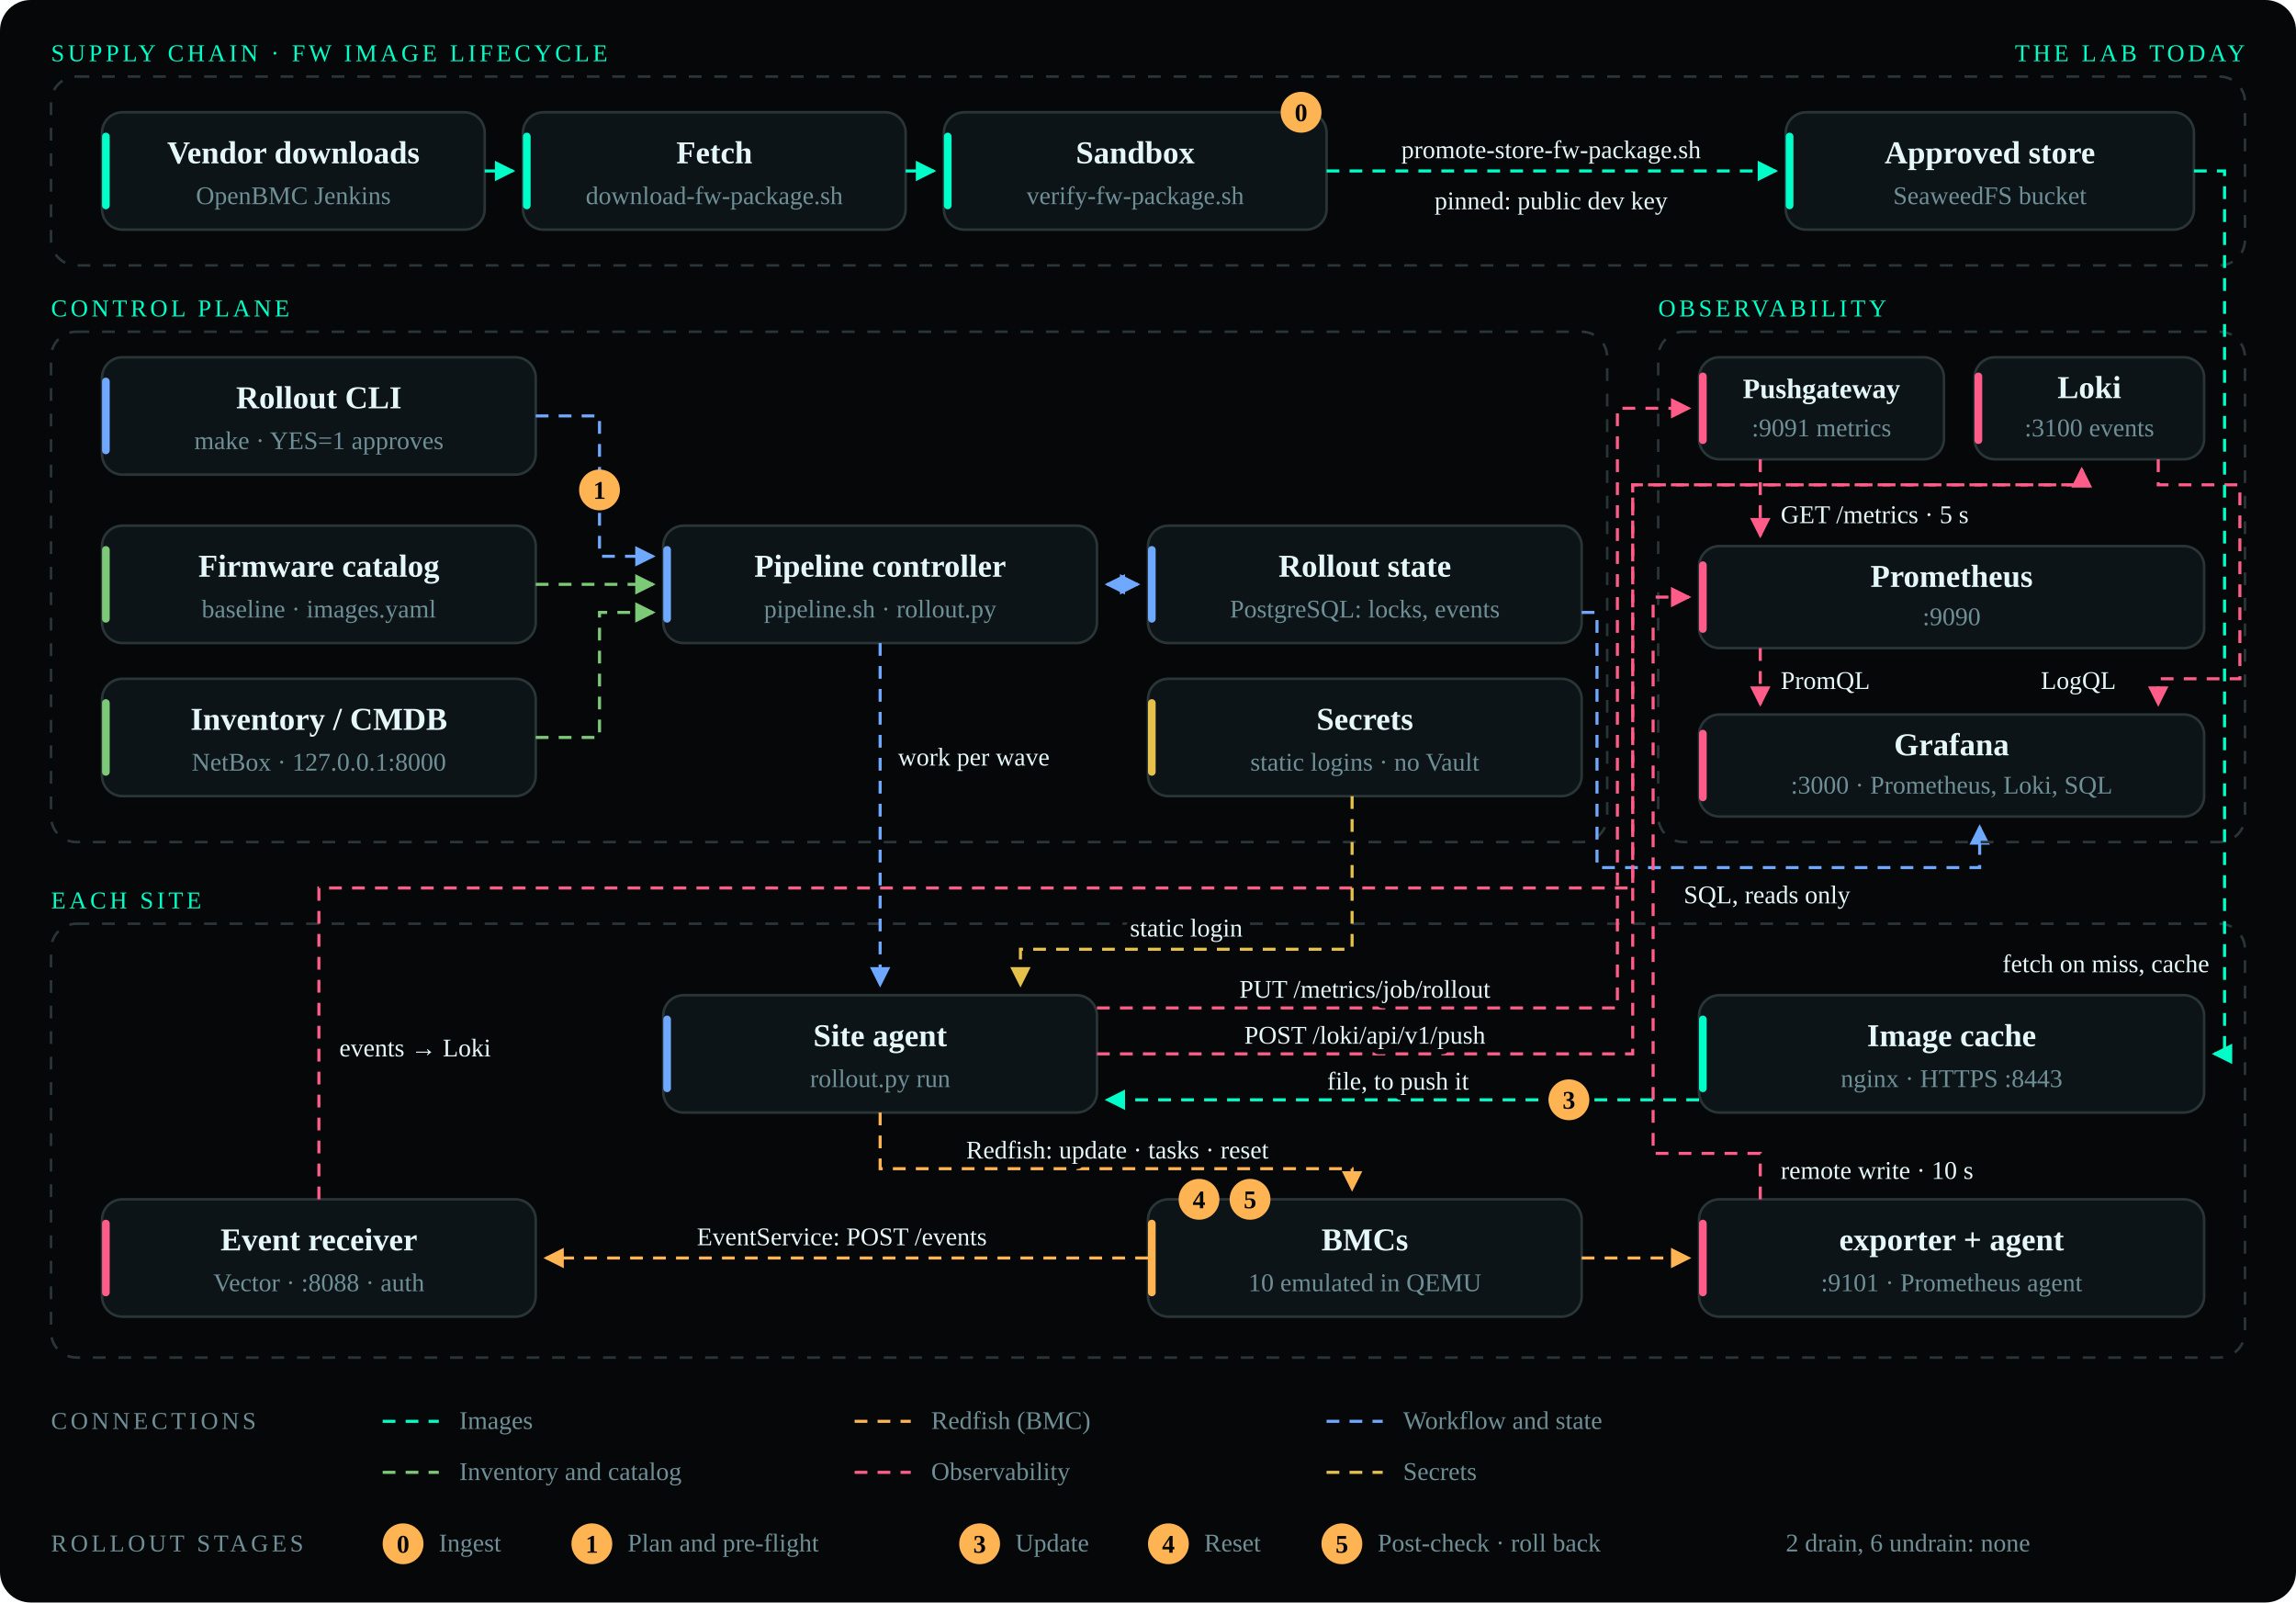
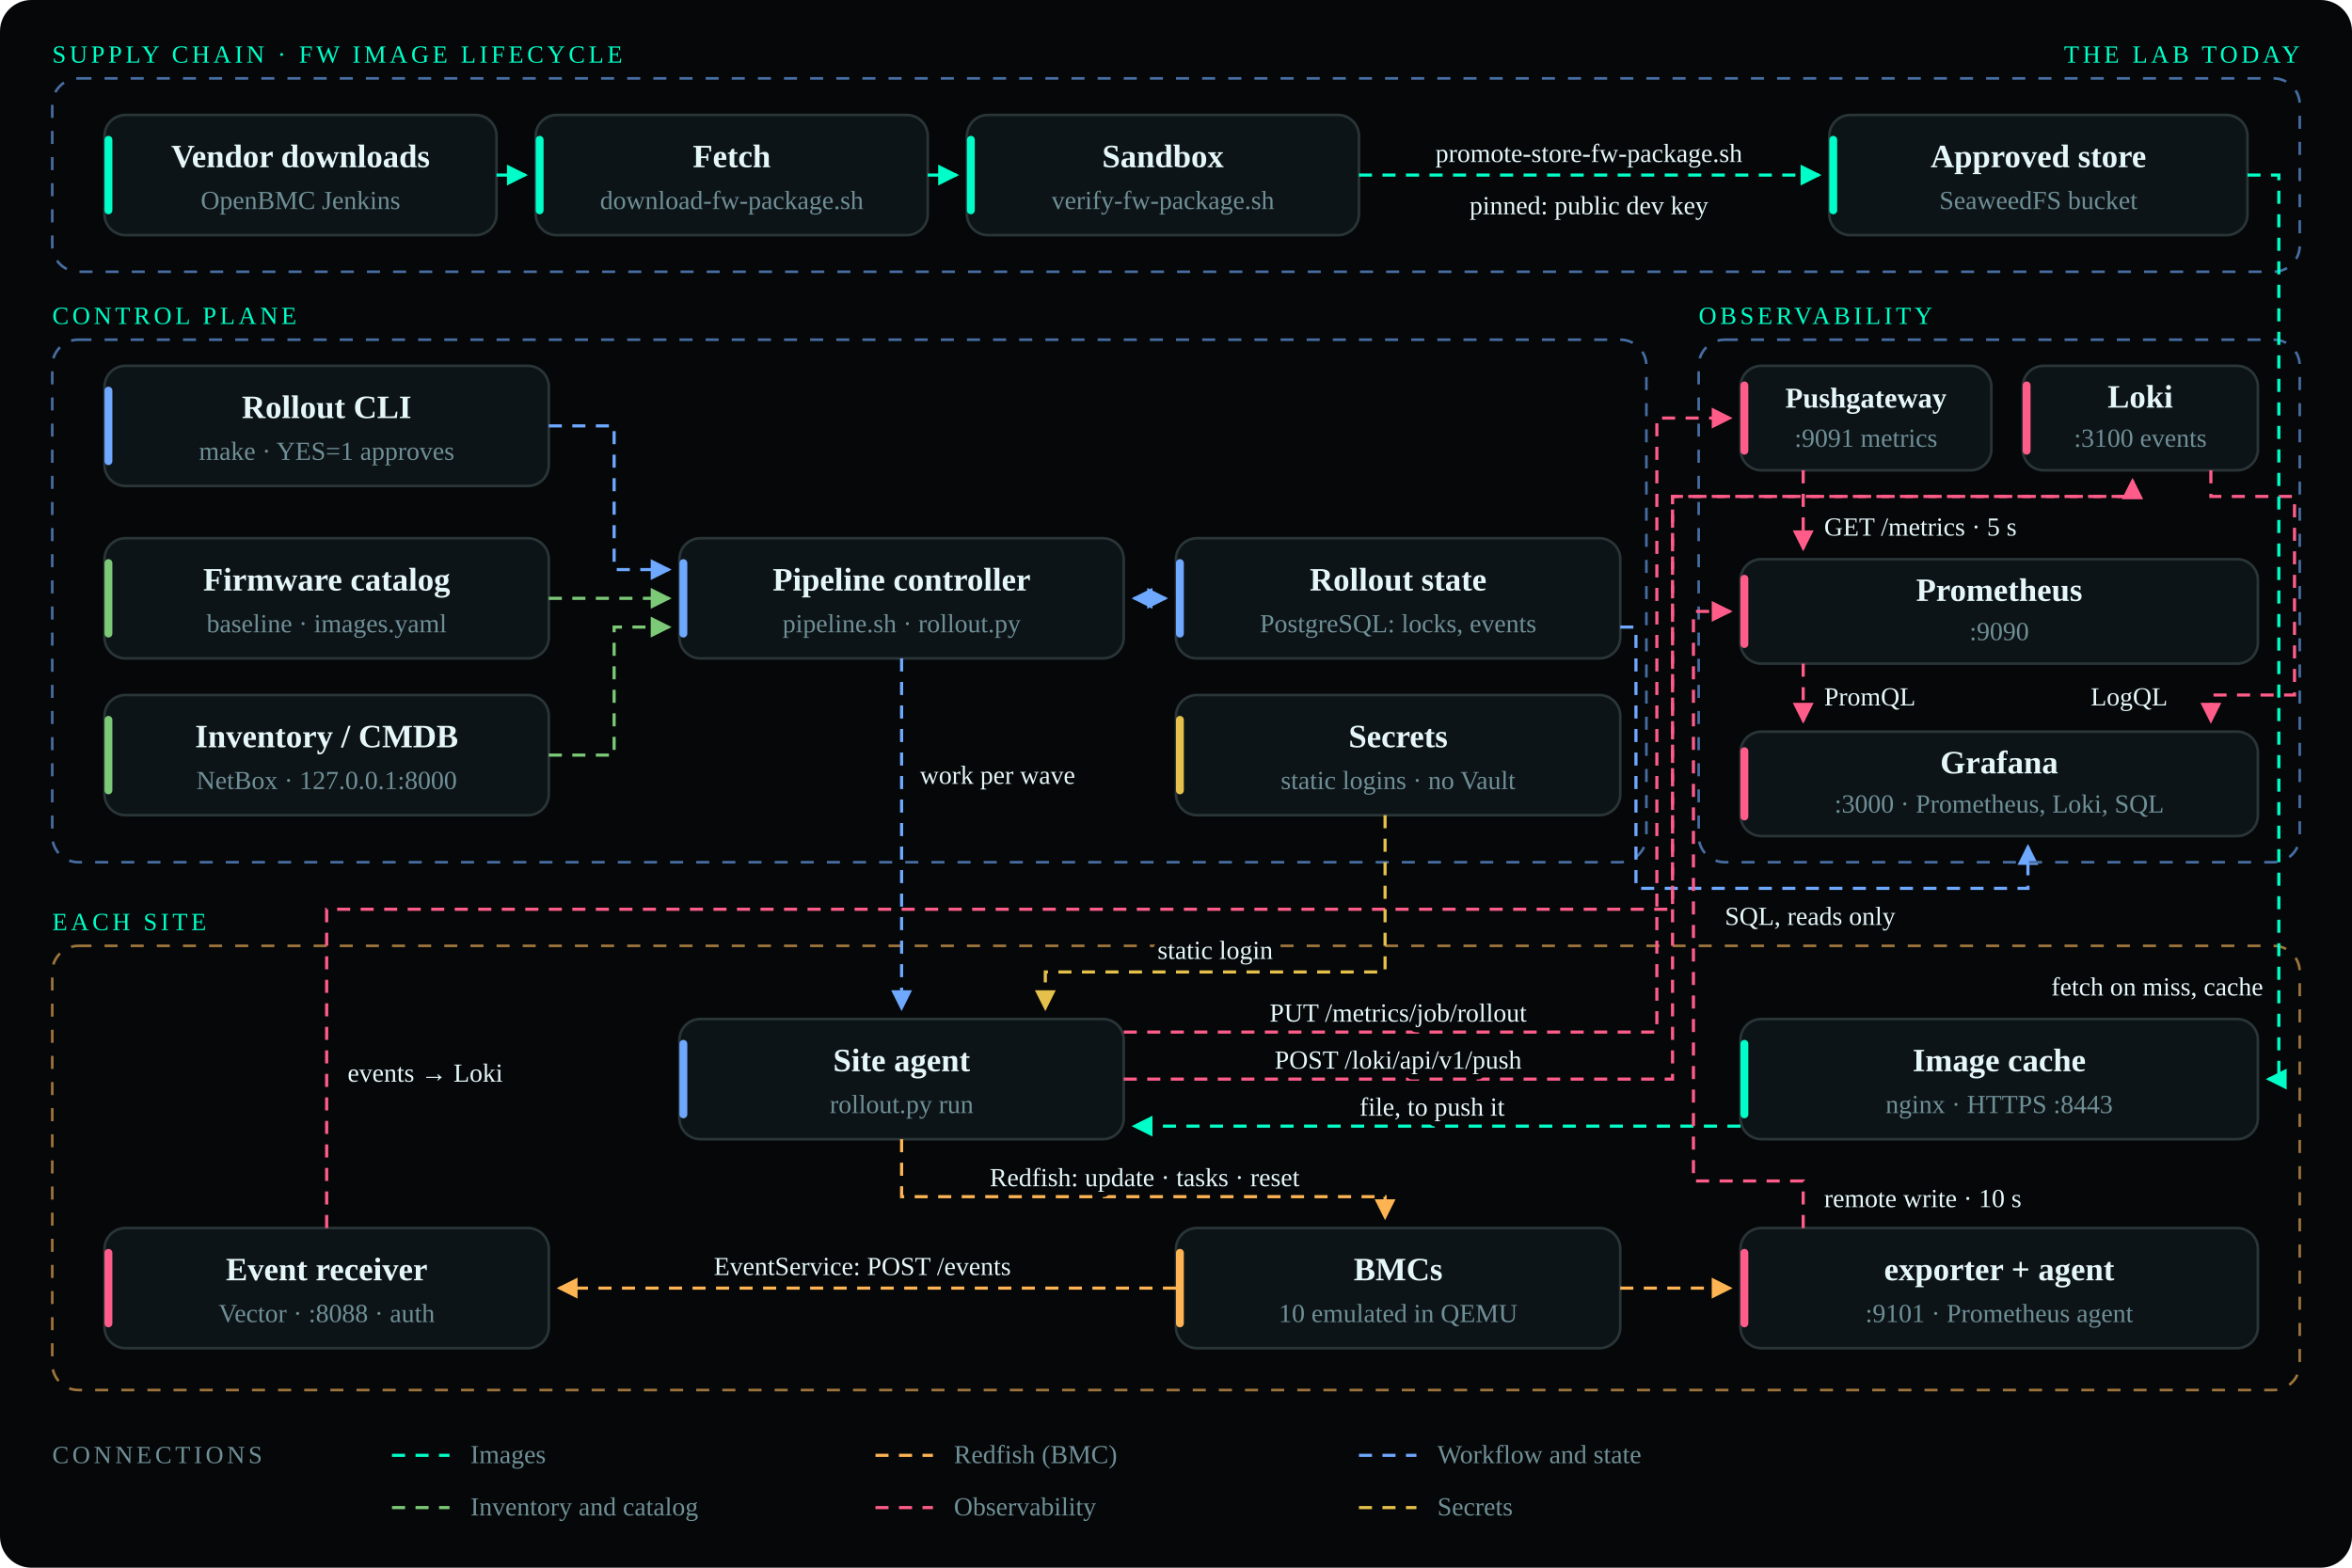
- <svg xmlns="http://www.w3.org/2000/svg" viewBox="0 0 900 628" role="img" aria-label="The lab today, drawn on the production firmware-update system's layout: only what the lab implements is drawn, each part where the production system has it. Supply chain: control/ingest/download-fw-package.sh downloads the two newest GB200 NVL builds over HTTPS from OpenBMC's Jenkins, the lab's vendor channel; control/ingest/verify-fw-package.sh checks each package in the sandbox, a container with no network, a read-only root and no privileges: only an OpenBMC package's regular files, its signatures against OpenBMC's development key pinned in the repository, and its MANIFEST's machine; control/ingest/promote-store-fw-package.sh checks each listed package's sha256 again, uploads both into the approved store, a SeaweedFS bucket that serves as the source for cached copies and allows anonymous S3 reads only, records their sha256, approves the newer as is, and deletes the downloads. The ingest's scripts enforce the checks, not the store; there is no quarantine host and no lab test. Control plane: the make targets are the CLI, YES=1 the approval; no API yet; pipeline.sh and rollout.py are the local pipeline controller, reading the firmware catalog, baseline.yaml and images.yaml, and the inventory from NetBox, read by each service with its own read-only account; the rollout state is PostgreSQL, a lock per host and every event, beside the run records, runs/*.jsonl, and Grafana reads it over SQL with an account that may only read; no resume; the BMC logins are static, OpenBMC's public default set in the Makefile; no Vault. Each site: rollout.py run is the site agent; it fetches each image from the image cache, nginx over HTTPS on port 8443, which fetches it from the store on cache misses, and pushes it to the BMCs, ten emulated in QEMU, with update, tasks and reset over Redfish. Observability, metrics and events: rollout.py run pushes every run's metrics to the Pushgateway on port 9091, PUT /metrics/job/rollout, and sends every event of its run record to Loki on port 3100, POST /loki/api/v1/push; exporter-lab, poller.py exporter on port 9101 beside the BMCs, reads every BMC over Redfish every 10 seconds, and the site's Prometheus agent scrapes it every 10 seconds and pushes the samples to Prometheus on port 9090 (remote write), so the control plane never connects into the site; Prometheus scrapes GET /metrics from the Pushgateway every 5 seconds; Grafana on port 3000 has Prometheus, Loki and the state database as its data sources. BMC events: make subscribe gives each lab BMC one EventService subscription, and the BMC posts each event to the site's event receiver, Vector on port 8088, behind the credentials the subscription carries; Vector writes one Loki line per event, job bmc-event. The exporter also sends each BMC's new log entries to Loki every 5 minutes. Numbered badges mark where each rollout stage happens: 0 ingest, 1 plan and pre-flight, 3 update, a push, then 4 reset and 5 post-check, with the rollback when it fails, at the BMCs; 2 drain and 6 undrain need a scheduler, which the lab doesn't have.">
+ <svg xmlns="http://www.w3.org/2000/svg" viewBox="0 0 900 600" role="img" aria-label="The lab today, drawn on the production firmware-update system's layout: only what the lab implements is drawn, each part where the production system has it. Supply chain: control/ingest/download-fw-package.sh downloads the two newest GB200 NVL builds over HTTPS from OpenBMC's Jenkins, the lab's vendor channel; control/ingest/verify-fw-package.sh checks each package in the sandbox, a container with no network, a read-only root and no privileges: only an OpenBMC package's regular files, its signatures against OpenBMC's development key pinned in the repository, and its MANIFEST's machine; control/ingest/promote-store-fw-package.sh checks each listed package's sha256 again, uploads both into the approved store, a SeaweedFS bucket that serves as the source for cached copies and allows anonymous S3 reads only, records their sha256, approves the newer as is, and deletes the downloads. The ingest's scripts enforce the checks, not the store; there is no quarantine host and no lab test. Control plane: the make targets are the CLI, YES=1 the approval; no API yet; pipeline.sh and rollout.py are the local pipeline controller, reading the firmware catalog, baseline.yaml and images.yaml, and the inventory from NetBox, read by each service with its own read-only account; the rollout state is PostgreSQL, a lock per host and every event, beside the run records, runs/*.jsonl, and Grafana reads it over SQL with an account that may only read; no resume; the BMC logins are static, OpenBMC's public default set in the Makefile; no Vault. Each site: rollout.py run is the site agent; it fetches each image from the image cache, nginx over HTTPS on port 8443, which fetches it from the store on cache misses, and pushes it to the BMCs, ten emulated in QEMU, with update, tasks and reset over Redfish. Observability, metrics and events: rollout.py run pushes every run's metrics to the Pushgateway on port 9091, PUT /metrics/job/rollout, and sends every event of its run record to Loki on port 3100, POST /loki/api/v1/push; exporter-lab, poller.py exporter on port 9101 beside the BMCs, reads every BMC over Redfish every 10 seconds, and the site's Prometheus agent scrapes it every 10 seconds and pushes the samples to Prometheus on port 9090 (remote write), so the control plane never connects into the site; Prometheus scrapes GET /metrics from the Pushgateway every 5 seconds; Grafana on port 3000 has Prometheus, Loki and the state database as its data sources. BMC events: make subscribe gives each lab BMC one EventService subscription, and the BMC posts each event to the site's event receiver, Vector on port 8088, behind the credentials the subscription carries; Vector writes one Loki line per event, job bmc-event. The exporter also sends each BMC's new log entries to Loki every 5 minutes. The dashed outlines' colours show where each section runs: blue for the control plane, with its supply chain and observability; amber for each site's management network.">
  <style>
    .pl text { font-family: var(--mono, monospace); }
    .pl .bg { fill: var(--bg-deep, #050708); }
    .pl .box { fill: var(--surface, #0d1417); stroke: var(--line, #2a3538); }
    .pl .name { fill: var(--fg, #e6f7fa); font-size: 12.5px; font-weight: 600; }
    .pl .sub { fill: var(--dim, #6f8f97); font-size: 10px; }
    .pl .band { fill: var(--dim, #6f8f97); font-size: 9.5px; letter-spacing: .14em; }
    .pl .band.hi { fill: var(--teal, #00ffc8); }
    .pl .lbl { fill: var(--dim, #6f8f97); font-size: 10px; }
    .pl .cut { fill: none; stroke: var(--line, #2a3538); stroke-width: 1; stroke-dasharray: 5 5; }
+     /* where a section runs: the planes' blue and amber in lab-stack.svg, muted so an outline doesn't read as a connection */
+     .pl .cut.ctl { stroke: #476da2; }
+     .pl .cut.site { stroke: #9e743c; }
    /* a connection in its service's colour */
    .pl .edge { fill: none; stroke-width: 1.2; stroke-dasharray: 5 4; }
    .pl .elabel { fill: var(--fg, #e6f7fa); font-size: 10px; paint-order: stroke; stroke: var(--bg-deep, #050708); stroke-width: 4px; stroke-linejoin: round; }
-     .pl .badge circle { fill: var(--amber, #ffb454); }
-     .pl .badge text { fill: var(--bg-deep, #050708); font-size: 10px; font-weight: 700; }
    .pl .g-img { stroke: #00ffc8; } .pl .bar.g-img { fill: #00ffc8; stroke: none; }
    .pl .g-rf { stroke: #ffb454; } .pl .bar.g-rf { fill: #ffb454; stroke: none; }
    .pl .g-wf { stroke: #6ea8ff; } .pl .bar.g-wf { fill: #6ea8ff; stroke: none; }
    .pl .g-inv { stroke: #7cc977; } .pl .bar.g-inv { fill: #7cc977; stroke: none; }
    .pl .g-obs { stroke: #ff5c8a; } .pl .bar.g-obs { fill: #ff5c8a; stroke: none; }
    .pl .g-sec { stroke: #e5c04a; } .pl .bar.g-sec { fill: #e5c04a; stroke: none; }
    /* motion: a connection's dashes run the way it points */
    @keyframes pl-flow { to { stroke-dashoffset: -18; } }
    .pl .edge { animation: pl-flow 1.2s linear infinite; }
    @media (prefers-reduced-motion: reduce) { .pl .edge { animation: none; } }
  </style>
  <defs>
    <marker id="pl-img" viewBox="0 0 8 8" refX="7" refY="4" markerWidth="8" markerHeight="8" markerUnits="userSpaceOnUse" orient="auto-start-reverse">
      <path d="M0 0 8 4 0 8z" style="fill: #00ffc8" />
    </marker>
    <marker id="pl-rf" viewBox="0 0 8 8" refX="7" refY="4" markerWidth="8" markerHeight="8" markerUnits="userSpaceOnUse" orient="auto-start-reverse">
      <path d="M0 0 8 4 0 8z" style="fill: #ffb454" />
    </marker>
    <marker id="pl-wf" viewBox="0 0 8 8" refX="7" refY="4" markerWidth="8" markerHeight="8" markerUnits="userSpaceOnUse" orient="auto-start-reverse">
      <path d="M0 0 8 4 0 8z" style="fill: #6ea8ff" />
    </marker>
    <marker id="pl-inv" viewBox="0 0 8 8" refX="7" refY="4" markerWidth="8" markerHeight="8" markerUnits="userSpaceOnUse" orient="auto-start-reverse">
      <path d="M0 0 8 4 0 8z" style="fill: #7cc977" />
    </marker>
    <marker id="pl-obs" viewBox="0 0 8 8" refX="7" refY="4" markerWidth="8" markerHeight="8" markerUnits="userSpaceOnUse" orient="auto-start-reverse">
      <path d="M0 0 8 4 0 8z" style="fill: #ff5c8a" />
    </marker>
    <marker id="pl-sec" viewBox="0 0 8 8" refX="7" refY="4" markerWidth="8" markerHeight="8" markerUnits="userSpaceOnUse" orient="auto-start-reverse">
      <path d="M0 0 8 4 0 8z" style="fill: #e5c04a" />
    </marker>
  </defs>
  <g class="pl">
-     <rect class="bg" x="0" y="0" width="900" height="628" rx="12" />
+     <rect class="bg" x="0" y="0" width="900" height="600" rx="12" />
    <text class="band hi" x="880" y="24" text-anchor="end">THE LAB TODAY</text>
    <text class="band hi" x="20" y="24">SUPPLY CHAIN · FW IMAGE LIFECYCLE</text>
-     <rect class="cut" x="20" y="30" width="860" height="74" rx="10" />
+     <rect class="cut ctl" x="20" y="30" width="860" height="74" rx="10" />
    <rect class="box" x="40" y="44" width="150" height="46" rx="8" />
    <rect class="bar g-img" x="40" y="52" width="3" height="30" rx="1.5" />
    <text class="name" x="115" y="64" text-anchor="middle">Vendor downloads</text>
    <text class="sub" x="115" y="80" text-anchor="middle">OpenBMC Jenkins</text>
    <rect class="box" x="205" y="44" width="150" height="46" rx="8" />
    <rect class="bar g-img" x="205" y="52" width="3" height="30" rx="1.5" />
    <text class="name" x="280" y="64" text-anchor="middle">Fetch</text>
    <text class="sub" x="280" y="80" text-anchor="middle">download-fw-package.sh</text>
    <rect class="box" x="370" y="44" width="150" height="46" rx="8" />
    <rect class="bar g-img" x="370" y="52" width="3" height="30" rx="1.5" />
    <text class="name" x="445" y="64" text-anchor="middle">Sandbox</text>
    <text class="sub" x="445" y="80" text-anchor="middle">verify-fw-package.sh</text>
    <rect class="box" x="700" y="44" width="160" height="46" rx="8" />
    <rect class="bar g-img" x="700" y="52" width="3" height="30" rx="1.5" />
    <text class="name" x="780" y="64" text-anchor="middle">Approved store</text>
    <text class="sub" x="780" y="80" text-anchor="middle">SeaweedFS bucket</text>
    <path class="edge g-img" d="M190 67H201" marker-end="url(#pl-img)" />
    <path class="edge g-img" d="M355 67H366" marker-end="url(#pl-img)" />
    <path class="edge g-img" d="M520 67H696" marker-end="url(#pl-img)" />
    <text class="elabel" x="608" y="62" text-anchor="middle">promote-store-fw-package.sh</text>
    <text class="elabel" x="608" y="82" text-anchor="middle">pinned: public dev key</text>
    <text class="band hi" x="20" y="124">CONTROL PLANE</text>
-     <rect class="cut" x="20" y="130" width="610" height="200" rx="10" />
+     <rect class="cut ctl" x="20" y="130" width="610" height="200" rx="10" />
    <rect class="box" x="40" y="140" width="170" height="46" rx="8" />
    <rect class="bar g-wf" x="40" y="148" width="3" height="30" rx="1.5" />
    <text class="name" x="125" y="160" text-anchor="middle">Rollout CLI</text>
    <text class="sub" x="125" y="176" text-anchor="middle">make · YES=1 approves</text>
    <rect class="box" x="40" y="206" width="170" height="46" rx="8" />
    <rect class="bar g-inv" x="40" y="214" width="3" height="30" rx="1.5" />
    <text class="name" x="125" y="226" text-anchor="middle">Firmware catalog</text>
    <text class="sub" x="125" y="242" text-anchor="middle">baseline · images.yaml</text>
    <rect class="box" x="40" y="266" width="170" height="46" rx="8" />
    <rect class="bar g-inv" x="40" y="274" width="3" height="30" rx="1.5" />
    <text class="name" x="125" y="286" text-anchor="middle">Inventory / CMDB</text>
    <text class="sub" x="125" y="302" text-anchor="middle">NetBox · 127.0.0.1:8000</text>
    <rect class="box" x="260" y="206" width="170" height="46" rx="8" />
    <rect class="bar g-wf" x="260" y="214" width="3" height="30" rx="1.5" />
    <text class="name" x="345" y="226" text-anchor="middle">Pipeline controller</text>
    <text class="sub" x="345" y="242" text-anchor="middle">pipeline.sh · rollout.py</text>
    <rect class="box" x="450" y="206" width="170" height="46" rx="8" />
    <rect class="bar g-wf" x="450" y="214" width="3" height="30" rx="1.5" />
    <text class="name" x="535" y="226" text-anchor="middle">Rollout state</text>
    <text class="sub" x="535" y="242" text-anchor="middle">PostgreSQL: locks, events</text>
    <rect class="box" x="450" y="266" width="170" height="46" rx="8" />
    <rect class="bar g-sec" x="450" y="274" width="3" height="30" rx="1.5" />
    <text class="name" x="535" y="286" text-anchor="middle">Secrets</text>
    <text class="sub" x="535" y="302" text-anchor="middle">static logins · no Vault</text>
    <path class="edge g-wf" d="M210 163H235V218H256" marker-end="url(#pl-wf)" />
    <path class="edge g-inv" d="M210 229H256" marker-end="url(#pl-inv)" />
    <path class="edge g-inv" d="M210 289H235V240H256" marker-end="url(#pl-inv)" />
    <path class="edge g-wf" d="M434 229H446" marker-end="url(#pl-wf)" marker-start="url(#pl-wf)" />
    <path class="edge g-wf" d="M620 240H626V340H776V324" marker-end="url(#pl-wf)" />
    <text class="elabel" x="660" y="354">SQL, reads only</text>
    <text class="band hi" x="650" y="124">OBSERVABILITY</text>
-     <rect class="cut" x="650" y="130" width="230" height="200" rx="10" />
+     <rect class="cut ctl" x="650" y="130" width="230" height="200" rx="10" />
    <rect class="box" x="666" y="140" width="96" height="40" rx="8" />
    <rect class="bar g-obs" x="666" y="146" width="3" height="28" rx="1.5" />
    <text class="name" x="714" y="156" text-anchor="middle" style="font-size:11px">Pushgateway</text>
    <text class="sub" x="714" y="171" text-anchor="middle">:9091 metrics</text>
    <rect class="box" x="774" y="140" width="90" height="40" rx="8" />
    <rect class="bar g-obs" x="774" y="146" width="3" height="28" rx="1.5" />
    <text class="name" x="819" y="156" text-anchor="middle">Loki</text>
    <text class="sub" x="819" y="171" text-anchor="middle">:3100 events</text>
    <rect class="box" x="666" y="214" width="198" height="40" rx="8" />
    <rect class="bar g-obs" x="666" y="220" width="3" height="28" rx="1.5" />
    <text class="name" x="765" y="230" text-anchor="middle">Prometheus</text>
    <text class="sub" x="765" y="245" text-anchor="middle">:9090</text>
    <rect class="box" x="666" y="280" width="198" height="40" rx="8" />
    <rect class="bar g-obs" x="666" y="286" width="3" height="28" rx="1.5" />
    <text class="name" x="765" y="296" text-anchor="middle">Grafana</text>
    <text class="sub" x="765" y="311" text-anchor="middle">:3000 · Prometheus, Loki, SQL</text>
    <path class="edge g-obs" d="M690 180V210" marker-end="url(#pl-obs)" />
    <text class="elabel" x="698" y="205">GET /metrics · 5 s</text>
    <path class="edge g-obs" d="M690 254V276" marker-end="url(#pl-obs)" />
    <text class="elabel" x="698" y="270">PromQL</text>
    <path class="edge g-obs" d="M846 180V190H878V266H846V276" marker-end="url(#pl-obs)" />
    <text class="elabel" x="800" y="270">LogQL</text>
    <text class="band hi" x="20" y="356">EACH SITE</text>
-     <rect class="cut" x="20" y="362" width="860" height="170" rx="10" />
+     <rect class="cut site" x="20" y="362" width="860" height="170" rx="10" />
    <rect class="box" x="260" y="390" width="170" height="46" rx="8" />
    <rect class="bar g-wf" x="260" y="398" width="3" height="30" rx="1.5" />
    <text class="name" x="345" y="410" text-anchor="middle">Site agent</text>
    <text class="sub" x="345" y="426" text-anchor="middle">rollout.py run</text>
    <rect class="box" x="666" y="390" width="198" height="46" rx="8" />
    <rect class="bar g-img" x="666" y="398" width="3" height="30" rx="1.5" />
    <text class="name" x="765" y="410" text-anchor="middle">Image cache</text>
    <text class="sub" x="765" y="426" text-anchor="middle">nginx · HTTPS :8443</text>
    <rect class="box" x="450" y="470" width="170" height="46" rx="8" />
    <rect class="bar g-rf" x="450" y="478" width="3" height="30" rx="1.5" />
    <text class="name" x="535" y="490" text-anchor="middle">BMCs</text>
    <text class="sub" x="535" y="506" text-anchor="middle">10 emulated in QEMU</text>
    <rect class="box" x="666" y="470" width="198" height="46" rx="8" />
    <rect class="bar g-obs" x="666" y="478" width="3" height="30" rx="1.5" />
    <text class="name" x="765" y="490" text-anchor="middle">exporter + agent</text>
    <text class="sub" x="765" y="506" text-anchor="middle">:9101 · Prometheus agent</text>
    <rect class="box" x="40" y="470" width="170" height="46" rx="8" />
    <rect class="bar g-obs" x="40" y="478" width="3" height="30" rx="1.5" />
    <text class="name" x="125" y="490" text-anchor="middle">Event receiver</text>
    <text class="sub" x="125" y="506" text-anchor="middle">Vector · :8088 · auth</text>
    <path class="edge g-rf" d="M450 493H214" marker-end="url(#pl-rf)" />
    <text class="elabel" x="330" y="488" text-anchor="middle">EventService: POST /events</text>
    <path class="edge g-obs" d="M125 470V348H640V190H816V184" marker-end="url(#pl-obs)" />
    <text class="elabel" x="133" y="414">events → Loki</text>
    <path class="edge g-wf" d="M345 252V386" marker-end="url(#pl-wf)" />
    <text class="elabel" x="352" y="300" text-anchor="start">work per wave</text>
    <path class="edge g-sec" d="M530 312V372H400V386" marker-end="url(#pl-sec)" />
    <text class="elabel" x="465" y="367" text-anchor="middle">static login</text>
    <path class="edge g-img" d="M860 67H872V413H868" marker-end="url(#pl-img)" />
    <text class="elabel" x="866" y="381" text-anchor="end">fetch on miss, cache</text>
    <path class="edge g-rf" d="M345 436V458H530V466" marker-end="url(#pl-rf)" />
    <text class="elabel" x="438" y="454" text-anchor="middle">Redfish: update · tasks · reset</text>
    <path class="edge g-img" d="M666 431H434" marker-end="url(#pl-img)" />
    <text class="elabel" x="548" y="427" text-anchor="middle">file, to push it</text>
    <path class="edge g-obs" d="M430 395H634V160H662" marker-end="url(#pl-obs)" />
    <text class="elabel" x="535" y="391" text-anchor="middle">PUT /metrics/job/rollout</text>
    <path class="edge g-obs" d="M430 413H640V190H816V184" marker-end="url(#pl-obs)" />
    <text class="elabel" x="535" y="409" text-anchor="middle">POST /loki/api/v1/push</text>
    <path class="edge g-rf" d="M620 493H662" marker-end="url(#pl-rf)" />
    <path class="edge g-obs" d="M690 470V452H648V234H662" marker-end="url(#pl-obs)" />
    <text class="elabel" x="698" y="462">remote write · 10 s</text>
-     <g class="badge">
-       <circle cx="510" cy="44" r="8" />
-       <text x="510" y="47.5" text-anchor="middle">0</text>
-     </g>
-     <g class="badge">
-       <circle cx="235" cy="192" r="8" />
-       <text x="235" y="195.5" text-anchor="middle">1</text>
-     </g>
-     <g class="badge">
-       <circle cx="615" cy="431" r="8" />
-       <text x="615" y="434.5" text-anchor="middle">3</text>
-     </g>
-     <g class="badge">
-       <circle cx="470" cy="470" r="8" />
-       <text x="470" y="473.5" text-anchor="middle">4</text>
-     </g>
-     <g class="badge">
-       <circle cx="490" cy="470" r="8" />
-       <text x="490" y="473.5" text-anchor="middle">5</text>
-     </g>
    <text class="band" x="20" y="560">CONNECTIONS</text>
    <path class="edge g-img" d="M150 557H172" />
    <text class="lbl" x="180" y="560">Images</text>
    <path class="edge g-rf" d="M335 557H357" />
    <text class="lbl" x="365" y="560">Redfish (BMC)</text>
    <path class="edge g-wf" d="M520 557H542" />
    <text class="lbl" x="550" y="560">Workflow and state</text>
    <path class="edge g-inv" d="M150 577H172" />
    <text class="lbl" x="180" y="580">Inventory and catalog</text>
    <path class="edge g-obs" d="M335 577H357" />
    <text class="lbl" x="365" y="580">Observability</text>
    <path class="edge g-sec" d="M520 577H542" />
    <text class="lbl" x="550" y="580">Secrets</text>
-     <text class="band" x="20" y="608">ROLLOUT STAGES</text>
-     <g class="badge">
-       <circle cx="158" cy="605" r="8" />
-       <text x="158" y="608.5" text-anchor="middle">0</text>
-     </g>
-     <text class="lbl" x="172" y="608">Ingest</text>
-     <g class="badge">
-       <circle cx="232" cy="605" r="8" />
-       <text x="232" y="608.5" text-anchor="middle">1</text>
-     </g>
-     <text class="lbl" x="246" y="608">Plan and pre-flight</text>
-     <g class="badge">
-       <circle cx="384" cy="605" r="8" />
-       <text x="384" y="608.5" text-anchor="middle">3</text>
-     </g>
-     <text class="lbl" x="398" y="608">Update</text>
-     <g class="badge">
-       <circle cx="458" cy="605" r="8" />
-       <text x="458" y="608.5" text-anchor="middle">4</text>
-     </g>
-     <text class="lbl" x="472" y="608">Reset</text>
-     <g class="badge">
-       <circle cx="526" cy="605" r="8" />
-       <text x="526" y="608.5" text-anchor="middle">5</text>
-     </g>
-     <text class="lbl" x="540" y="608">Post-check · roll back</text>
-     <text class="lbl" x="700" y="608">2 drain, 6 undrain: none</text>
  </g>
</svg>
